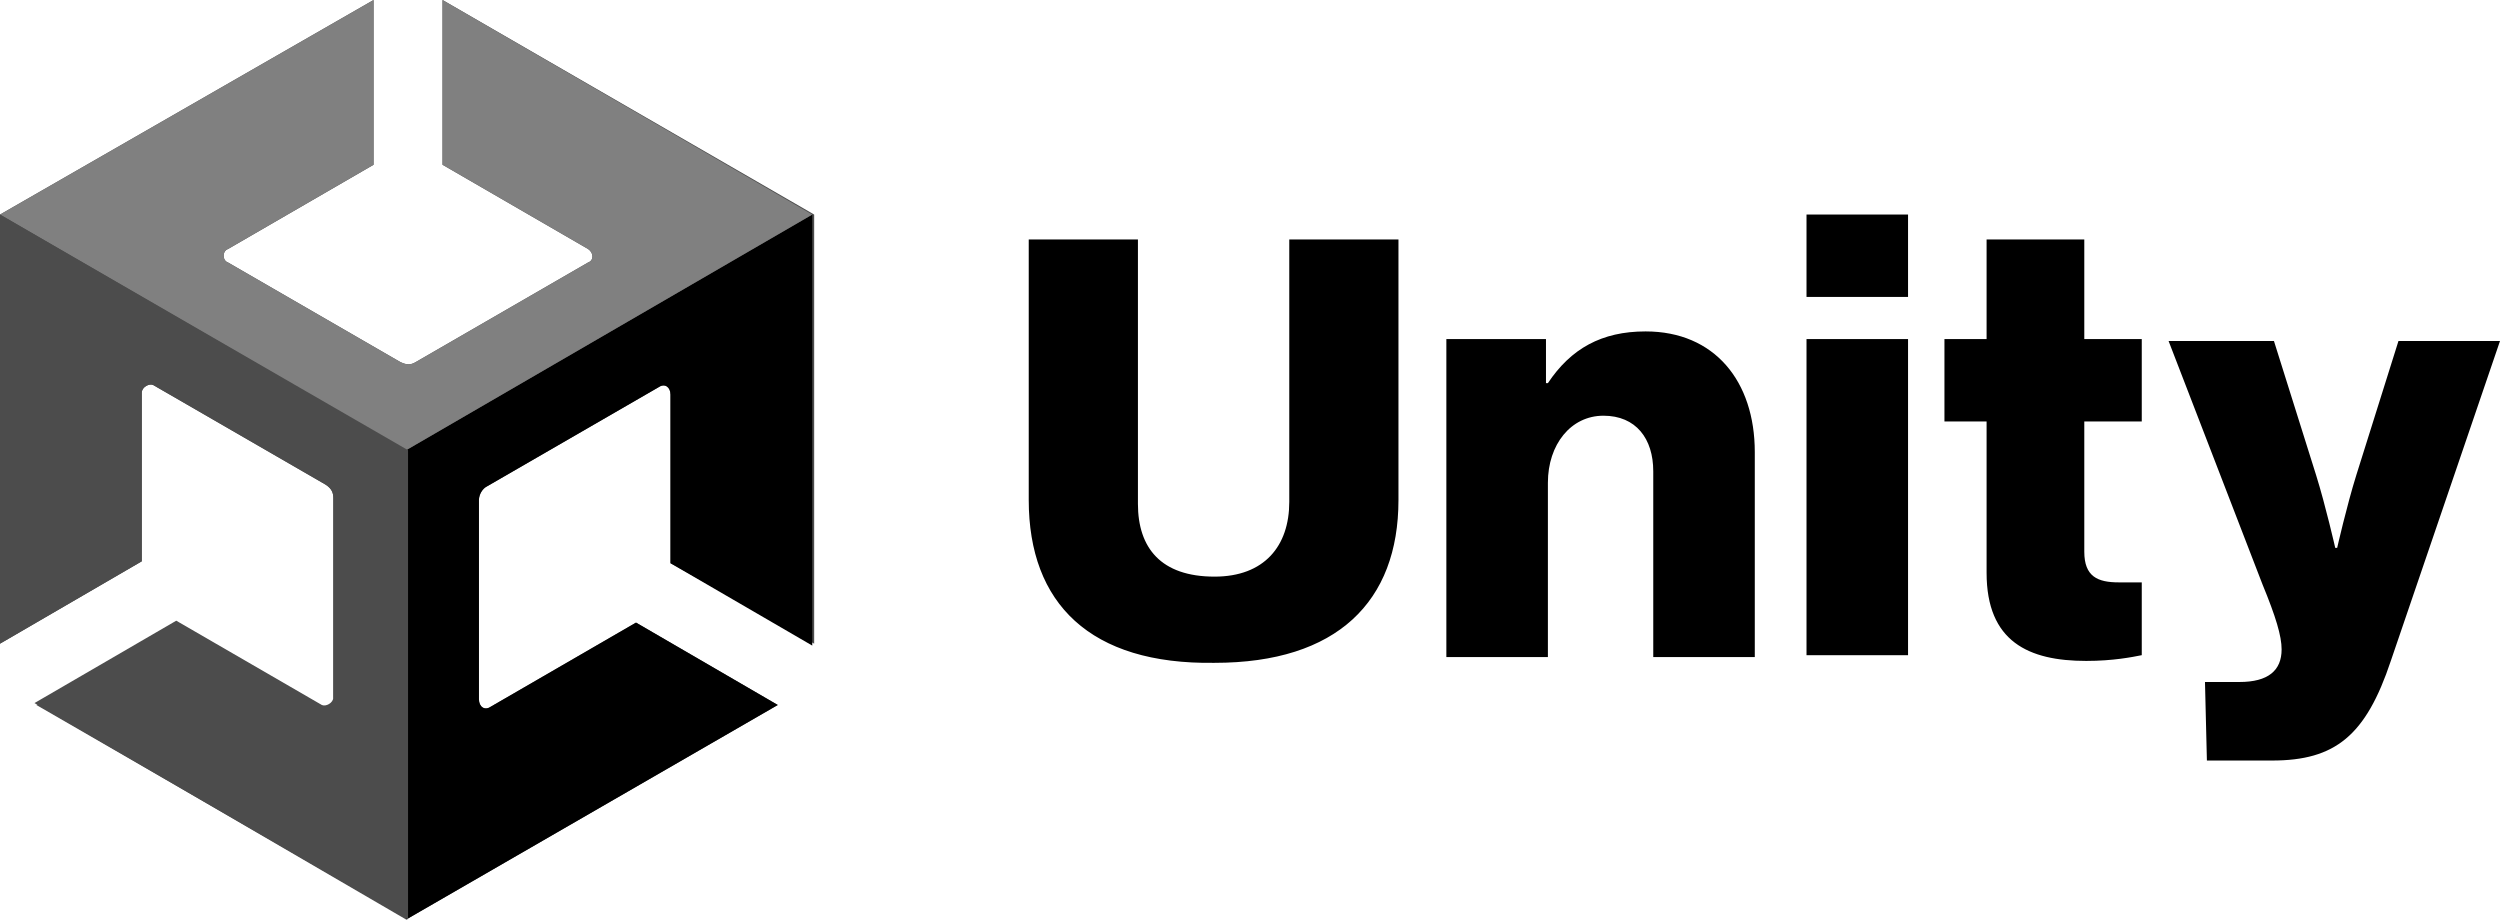
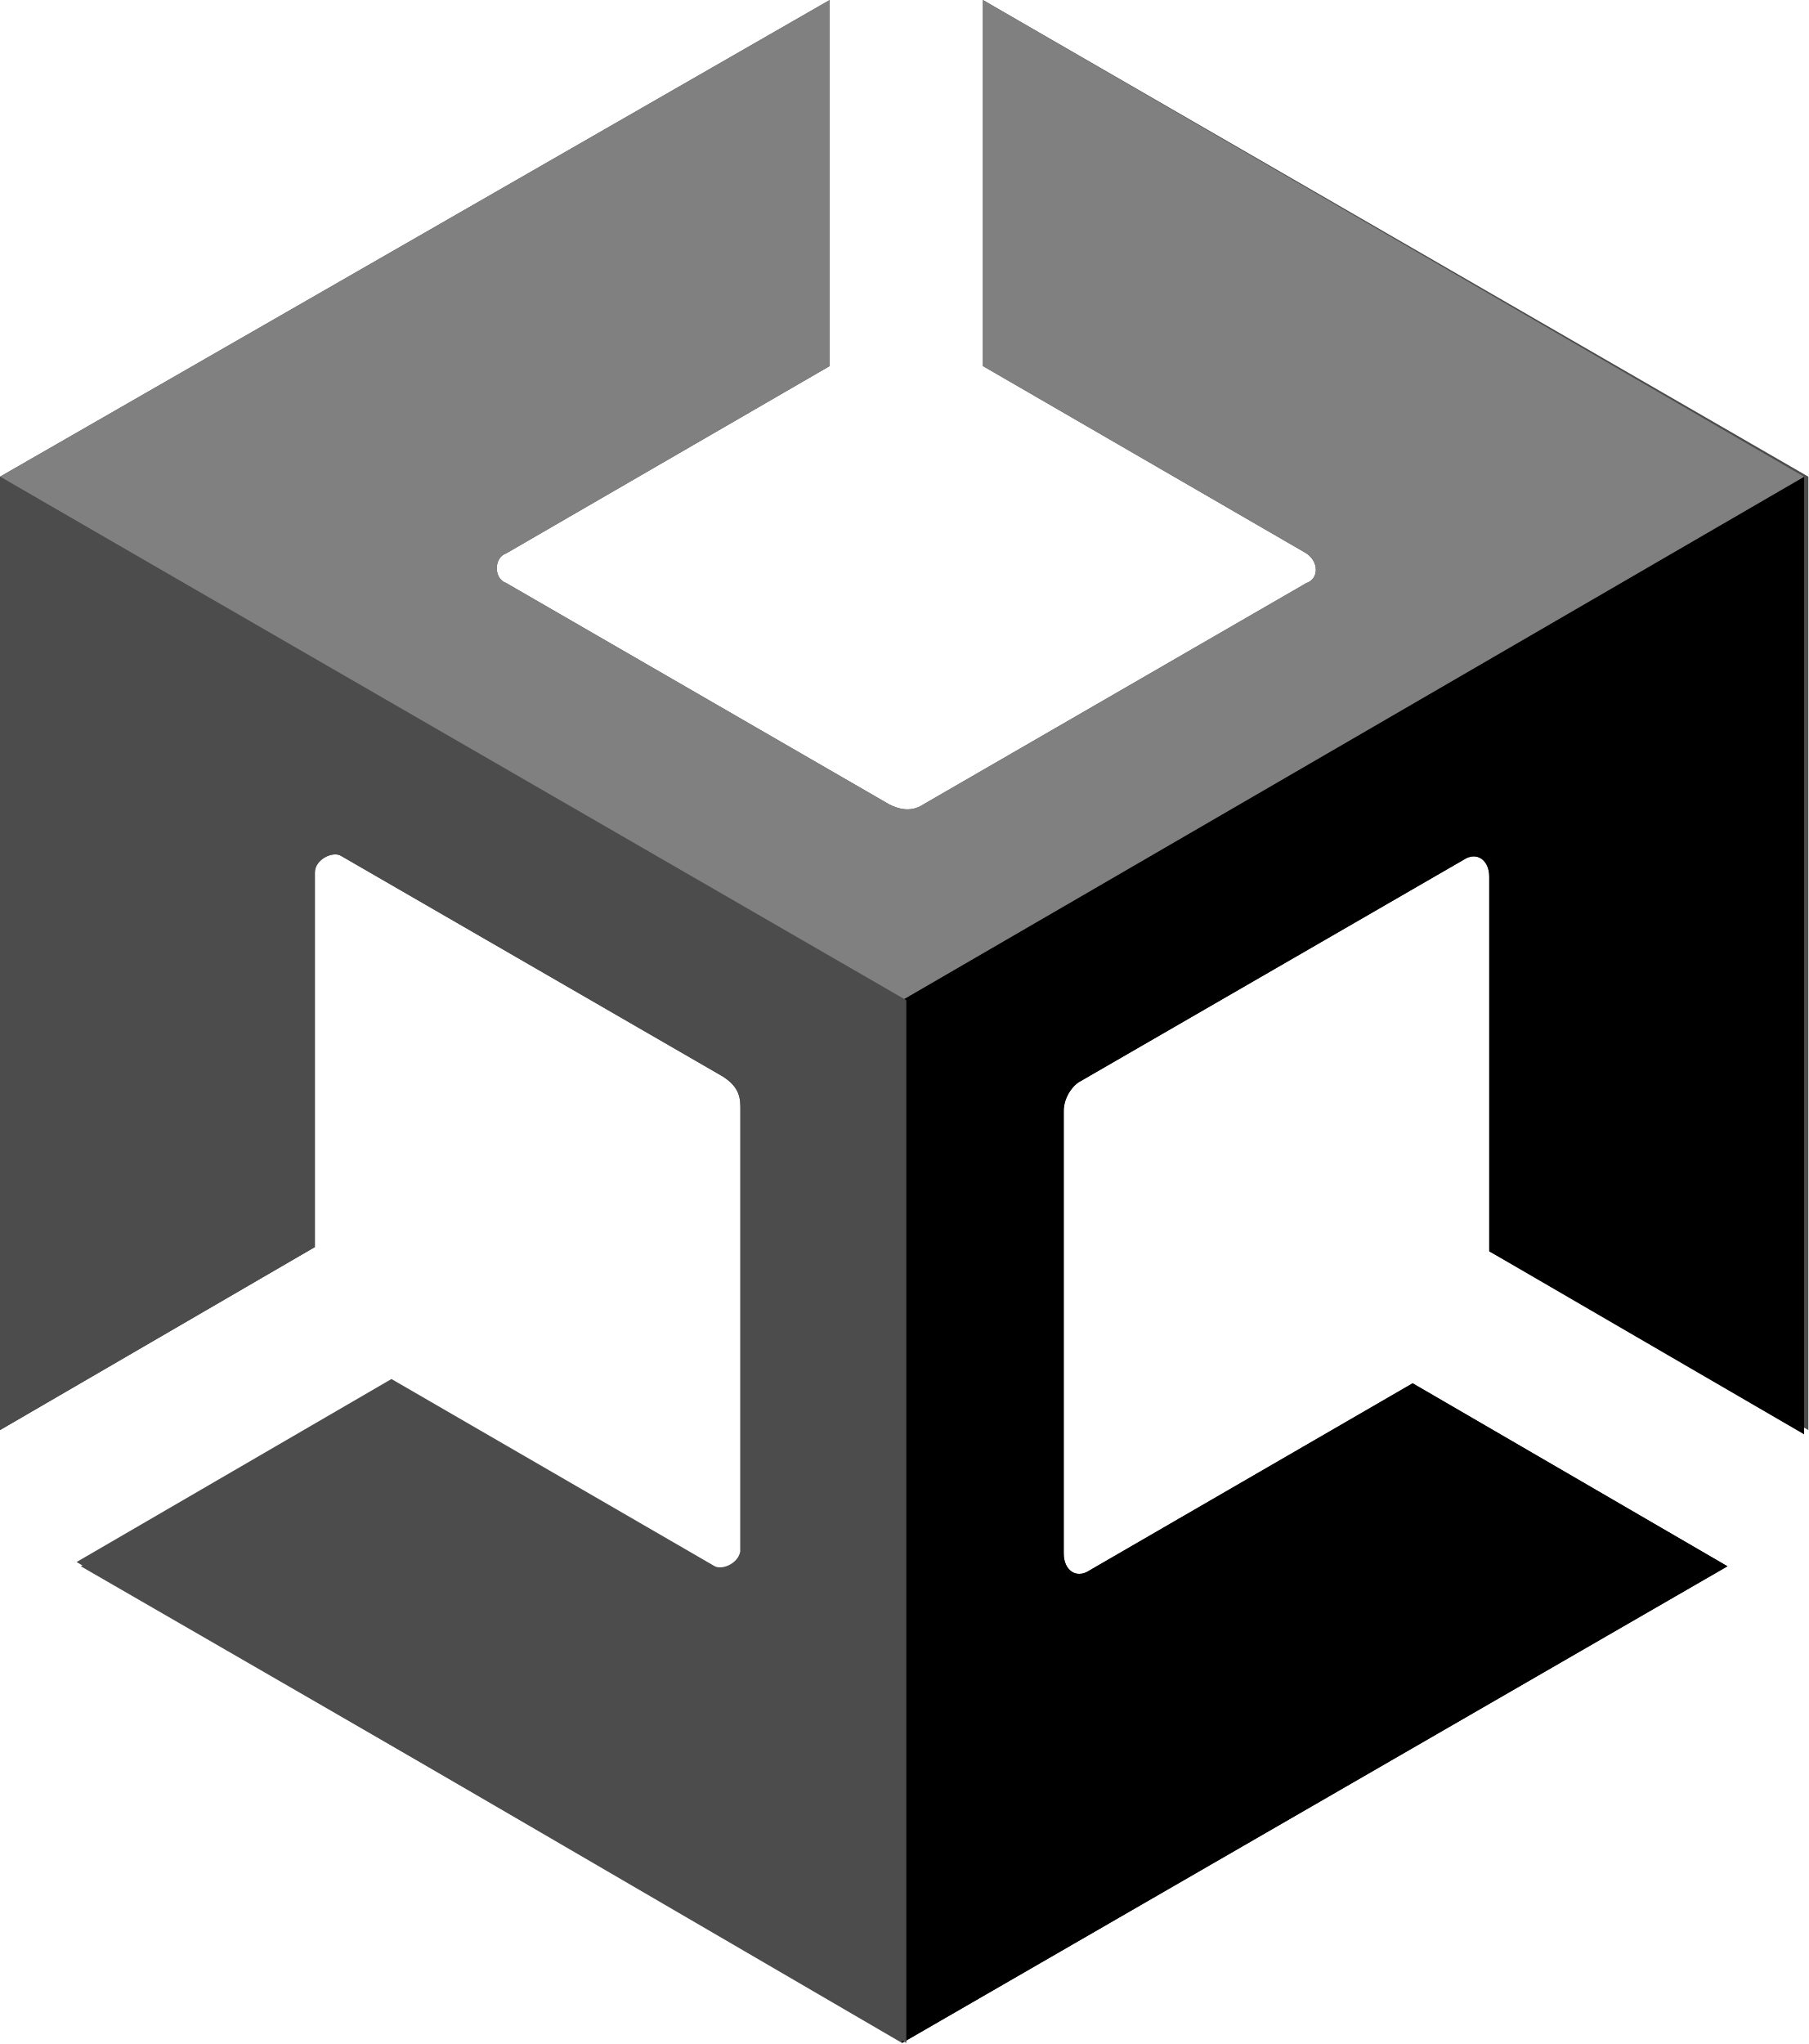
- <svg xmlns="http://www.w3.org/2000/svg" version="1.1" id="Logo" x="0" y="0" viewBox="0 0 1500 551.724" xml:space="preserve" width="1000" height="367.816">
-   <defs id="defs17" />
-   <style id="style2">.st0{fill:#4c4c4c}</style>
+ <svg xmlns="http://www.w3.org/2000/svg" version="1.2" baseProfile="tiny-ps" viewBox="0 0 1488 1681" width="1488" height="1681">
+   <style>
+ 		tspan { white-space:pre }
+ 		.shp0 { fill: #4c4c4c } 
+ 		.shp1 { fill: #000000 } 
+ 		.shp2 { fill: #808080 } 
+ 	</style>
  <g id="g849">
-     <path d="M 617.241,300 V 143.678 h 65.517 v 158.621 c 0,26.437 13.793,43.678 45.977,43.678 29.885,0 44.828,-18.391 44.828,-44.828 V 143.678 h 65.517 V 300 c 0,60.92 -36.782,97.701 -110.345,97.701 C 654.023,398.851 617.241,362.069 617.241,300 Z m 251.724,-96.552 h 58.621 v 26.437 h 1.149 c 13.793,-20.69 32.184,-31.034 58.621,-31.034 41.379,0 65.517,29.885 65.517,72.414 v 122.989 H 991.954 V 282.759 c 0,-19.54 -10.345,-33.333 -29.885,-33.333 -19.54,0 -33.333,17.241 -33.333,40.23 v 104.598 H 867.816 V 203.448 Z M 1083.908,128.736 h 60.92 v 49.425 h -60.92 z m 0,74.713 h 60.92 v 189.655 h -60.92 z m 108.046,140.23 v -90.805 h -25.287 v -49.425 h 25.287 v -59.77 h 58.621 v 59.77 h 34.483 v 49.425 h -34.483 v 78.161 c 0,14.943 8.046,18.391 20.69,18.391 h 13.793 v 43.678 c -5.747,1.149 -17.241,3.448 -33.333,3.448 -34.483,0 -59.77,-11.494 -59.77,-52.874 z m 131.035,65.517 h 20.69 c 17.241,0 25.287,-6.897 25.287,-19.54 0,-8.046 -3.448,-19.54 -11.494,-39.08 L 1301.149,204.598 h 63.218 l 25.287,80.46 c 5.747,18.391 11.494,43.678 11.494,43.678 h 1.149 c 0,0 5.747,-25.287 11.494,-43.678 l 25.287,-80.46 H 1500 l -65.517,191.954 c -14.943,44.828 -33.333,59.77 -71.264,59.77 h -39.081 z" id="path4" style="stroke-width:11.494" />
-     <path class="st0" d="M 488.506,386.207 V 128.736 L 265.517,0 v 98.851 l 87.356,50.575 c 3.448,2.299 3.448,6.897 0,8.046 l -103.448,59.77 c -3.448,2.299 -6.897,1.149 -9.195,0 L 136.782,157.471 c -3.448,-1.149 -3.448,-6.897 0,-8.046 L 224.138,98.851 V 0 L 0,128.736 v 257.471 -1.149 1.149 L 85.057,336.782 V 235.632 c 0,-3.448 4.598,-5.747 6.897,-4.598 L 195.402,290.805 c 3.448,2.299 4.598,4.598 4.598,8.046 V 418.391 c 0,3.448 -4.598,5.747 -6.897,4.598 L 105.747,372.414 20.69,421.839 243.678,551.724 466.667,422.989 381.609,373.563 294.253,424.138 c -3.448,2.299 -6.897,0 -6.897,-4.598 V 300 c 0,-3.448 2.299,-6.897 4.598,-8.046 L 395.402,232.184 c 3.448,-2.299 6.897,0 6.897,4.598 v 101.149 z" id="path6" style="stroke-width:11.494" />
-     <path d="M 243.678,551.724 466.667,422.989 381.609,373.563 294.253,424.138 c -3.448,2.299 -6.897,0 -6.897,-4.598 V 300 c 0,-3.448 2.299,-6.897 4.598,-8.046 L 395.402,232.184 c 3.448,-2.299 6.897,0 6.897,4.598 v 101.149 l 85.057,49.425 V 128.736 L 243.678,270.115 Z" id="path8" style="stroke-width:11.494" />
-     <path d="m 265.517,0 v 98.851 l 87.356,50.575 c 3.448,2.299 3.448,6.897 0,8.046 l -103.448,59.77 c -3.448,2.299 -6.897,1.149 -9.195,0 L 136.782,157.471 c -3.448,-1.149 -3.448,-6.897 0,-8.046 L 224.138,98.851 V 0 L 0,128.736 243.678,270.115 487.356,128.736 Z" fill="#808080" id="path10" style="stroke-width:11.494" />
-     <path class="st0" d="M 194.253,424.138 106.897,373.563 21.839,422.989 244.828,551.724 V 270.115 L 0,128.736 v 257.471 -1.149 1.149 L 85.057,336.782 V 235.632 c 0,-3.448 4.598,-5.747 6.897,-4.598 L 195.402,290.805 c 3.448,2.299 4.598,4.598 4.598,8.046 V 418.391 c 1.149,4.598 -2.299,8.046 -5.747,5.747 z" id="path12" style="stroke-width:11.494" />
+     <path id="path6" class="shp0" d="M1487.5 1176.11L1487.5 392.04L808.5 0L808.5 301.03L1074.5 455.04C1085 462.04 1085 476.05 1074.5 479.55L759.5 661.56C749 668.56 738.5 665.06 731.5 661.56L416.5 479.55C406 476.05 406 458.54 416.5 455.04L682.5 301.03L682.5 0L0 392.04L0 1176.11L0 1172.61L0 1176.11L259 1025.6L259 717.57C259 707.07 273 700.07 280 703.57L595 885.58C605.5 892.58 609 899.59 609 910.09L609 1274.12C609 1284.62 595 1291.62 588 1288.12L322 1134.11L63 1284.62L742 1680.16L1421 1288.12L1162 1137.61L896 1291.62C885.5 1298.62 875 1291.62 875 1277.62L875 913.59C875 903.09 882 892.58 889 889.08L1204 707.07C1214.5 700.07 1225 707.07 1225 721.07L1225 1029.1L1487.5 1176.11Z" />
+     <path id="path8" class="shp1" d="M742 1680.16L1421 1288.12L1162 1137.61L896 1291.62C885.5 1298.62 875 1291.62 875 1277.62L875 913.59C875 903.09 882 892.58 889 889.08L1204 707.07C1214.5 700.07 1225 707.07 1225 721.07L1225 1029.1L1484 1179.61L1484 392.04L742 822.58L742 1680.16Z" />
+     <path id="path10" class="shp2" d="M808.5 0L808.5 301.03L1074.5 455.04C1085 462.04 1085 476.05 1074.5 479.55L759.5 661.56C749 668.56 738.5 665.06 731.5 661.56L416.5 479.55C406 476.05 406 458.54 416.5 455.04L682.5 301.03L682.5 0L0 392.04L742 822.58L1484 392.04L808.5 0Z" />
+     <path id="path12" class="shp0" d="M591.5 1291.62L325.5 1137.61L66.5 1288.12L745.5 1680.16L745.5 822.58L0 392.04L0 1176.11L0 1172.61L0 1176.11L259 1025.6L259 717.57C259 707.07 273 700.07 280 703.57L595 885.58C605.5 892.58 609 899.59 609 910.09L609 1274.12C612.5 1288.12 602 1298.62 591.5 1291.62L591.5 1291.62Z" />
  </g>
</svg>
